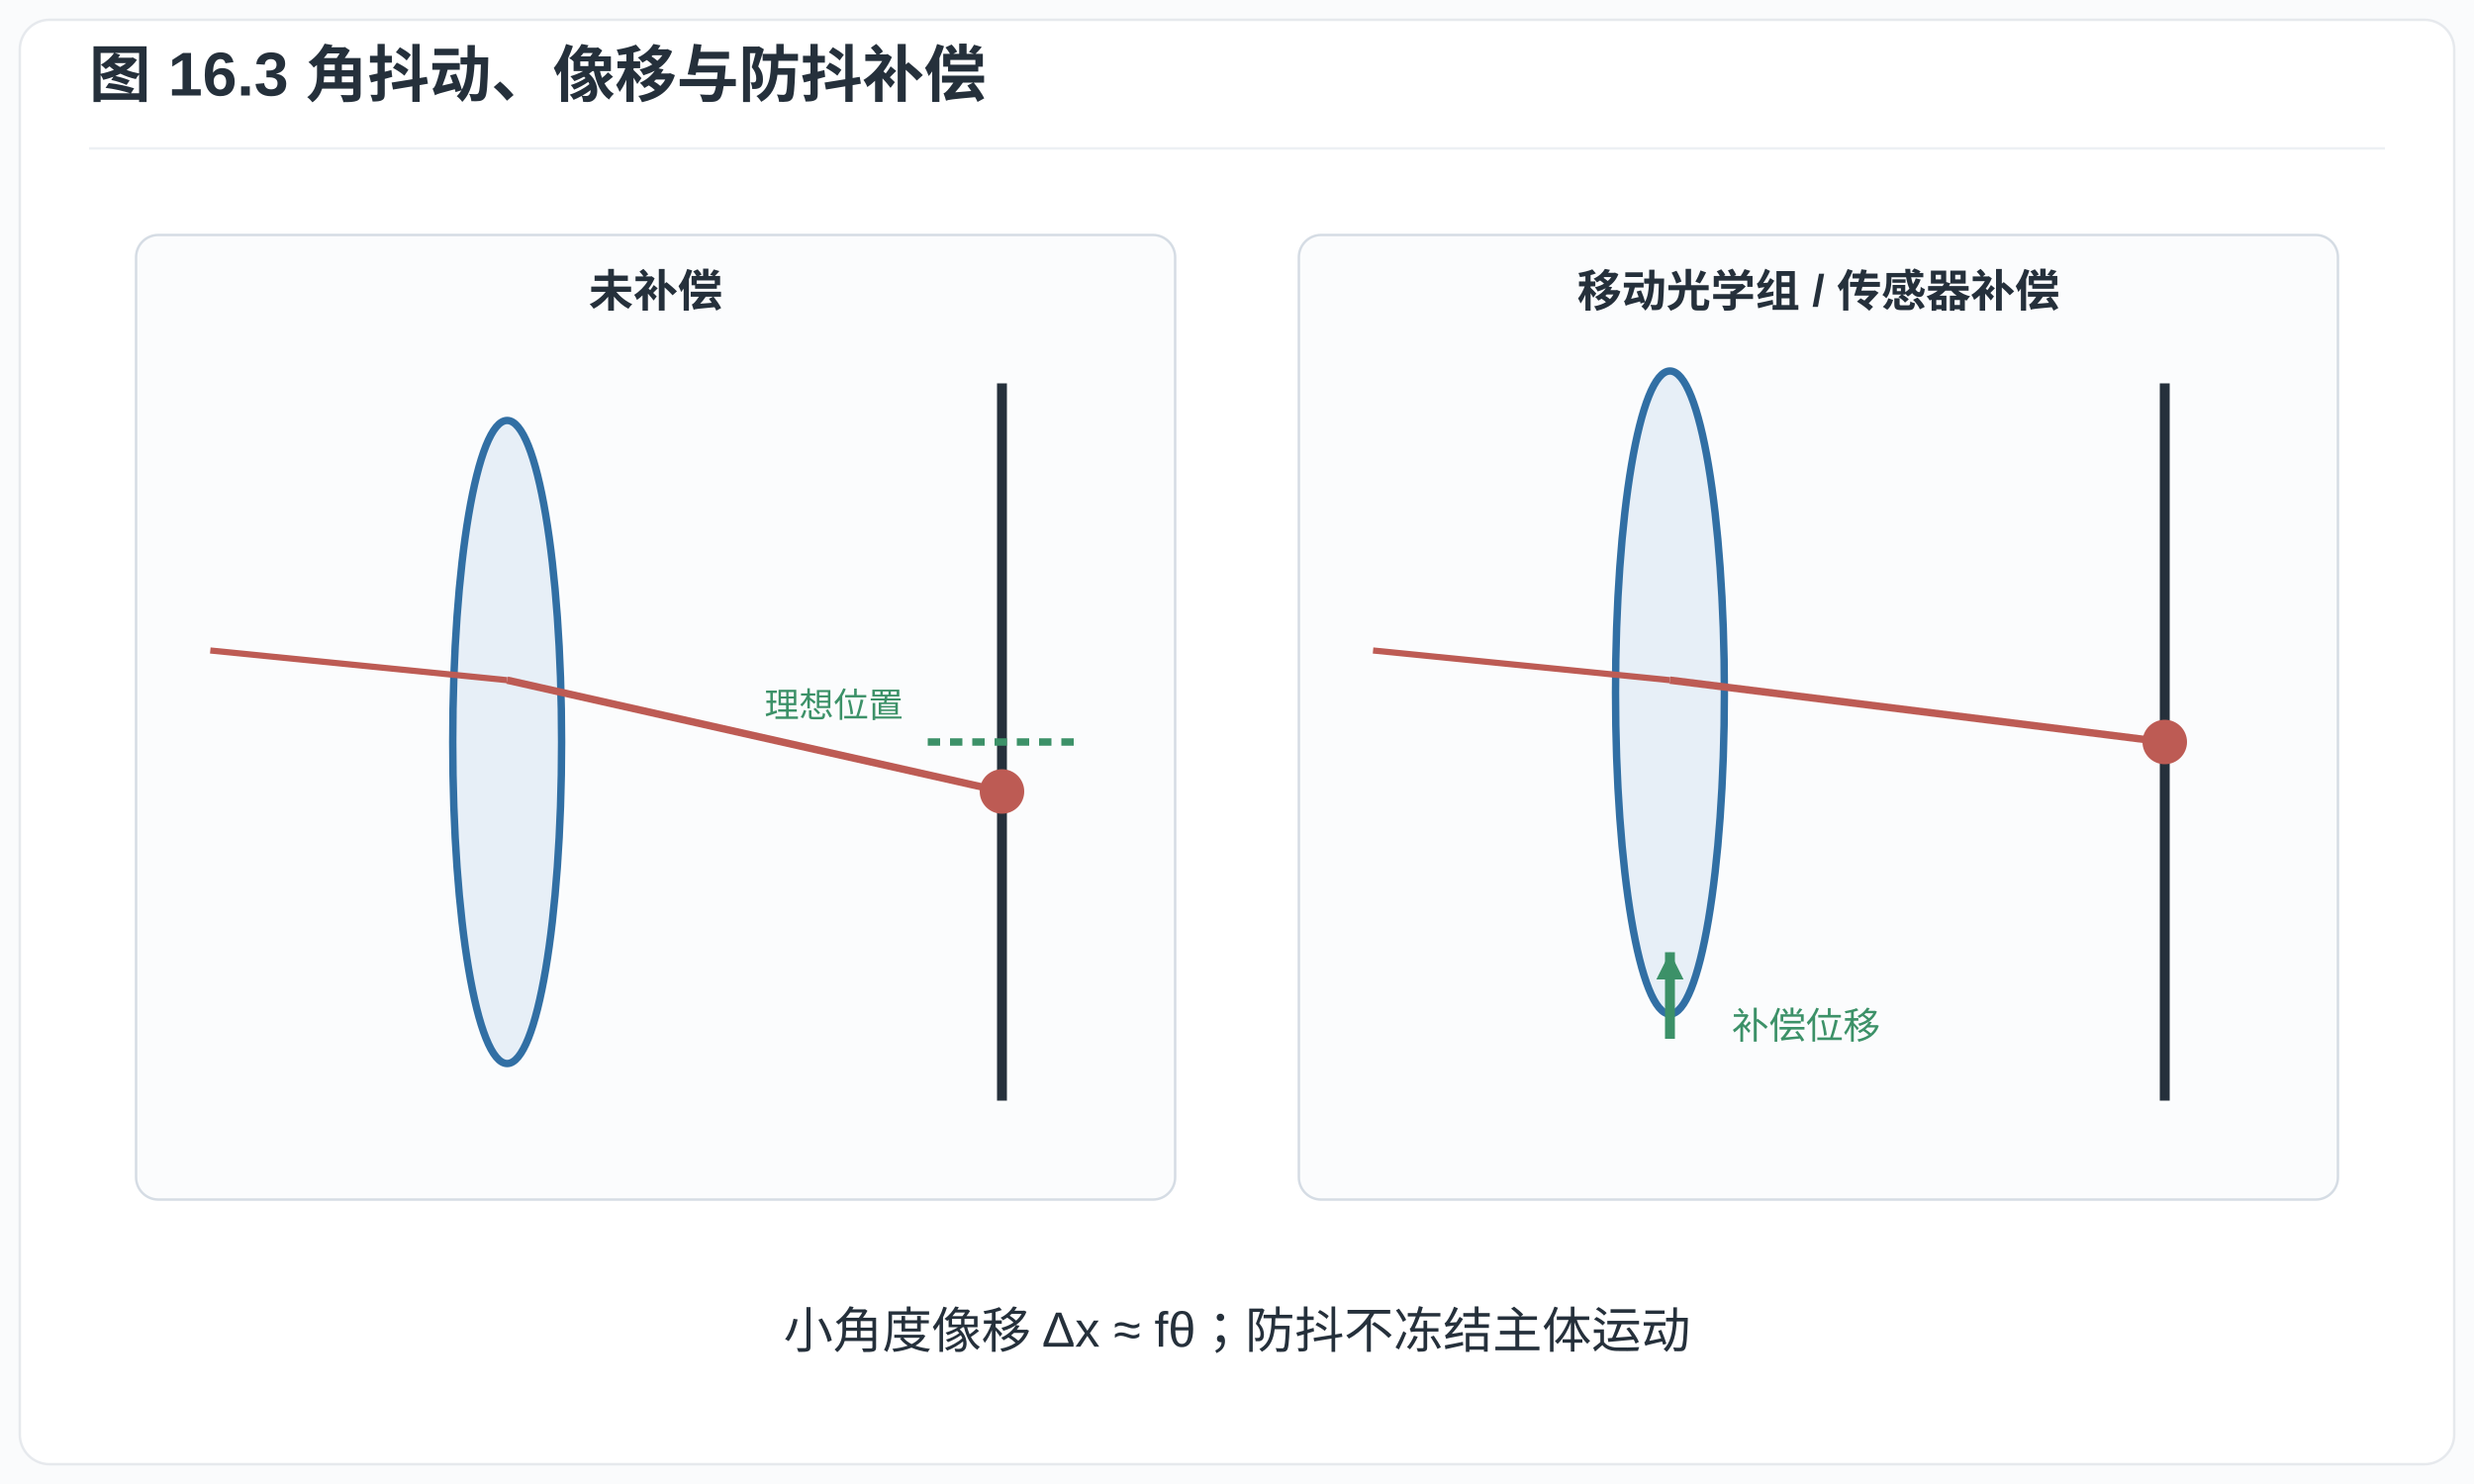
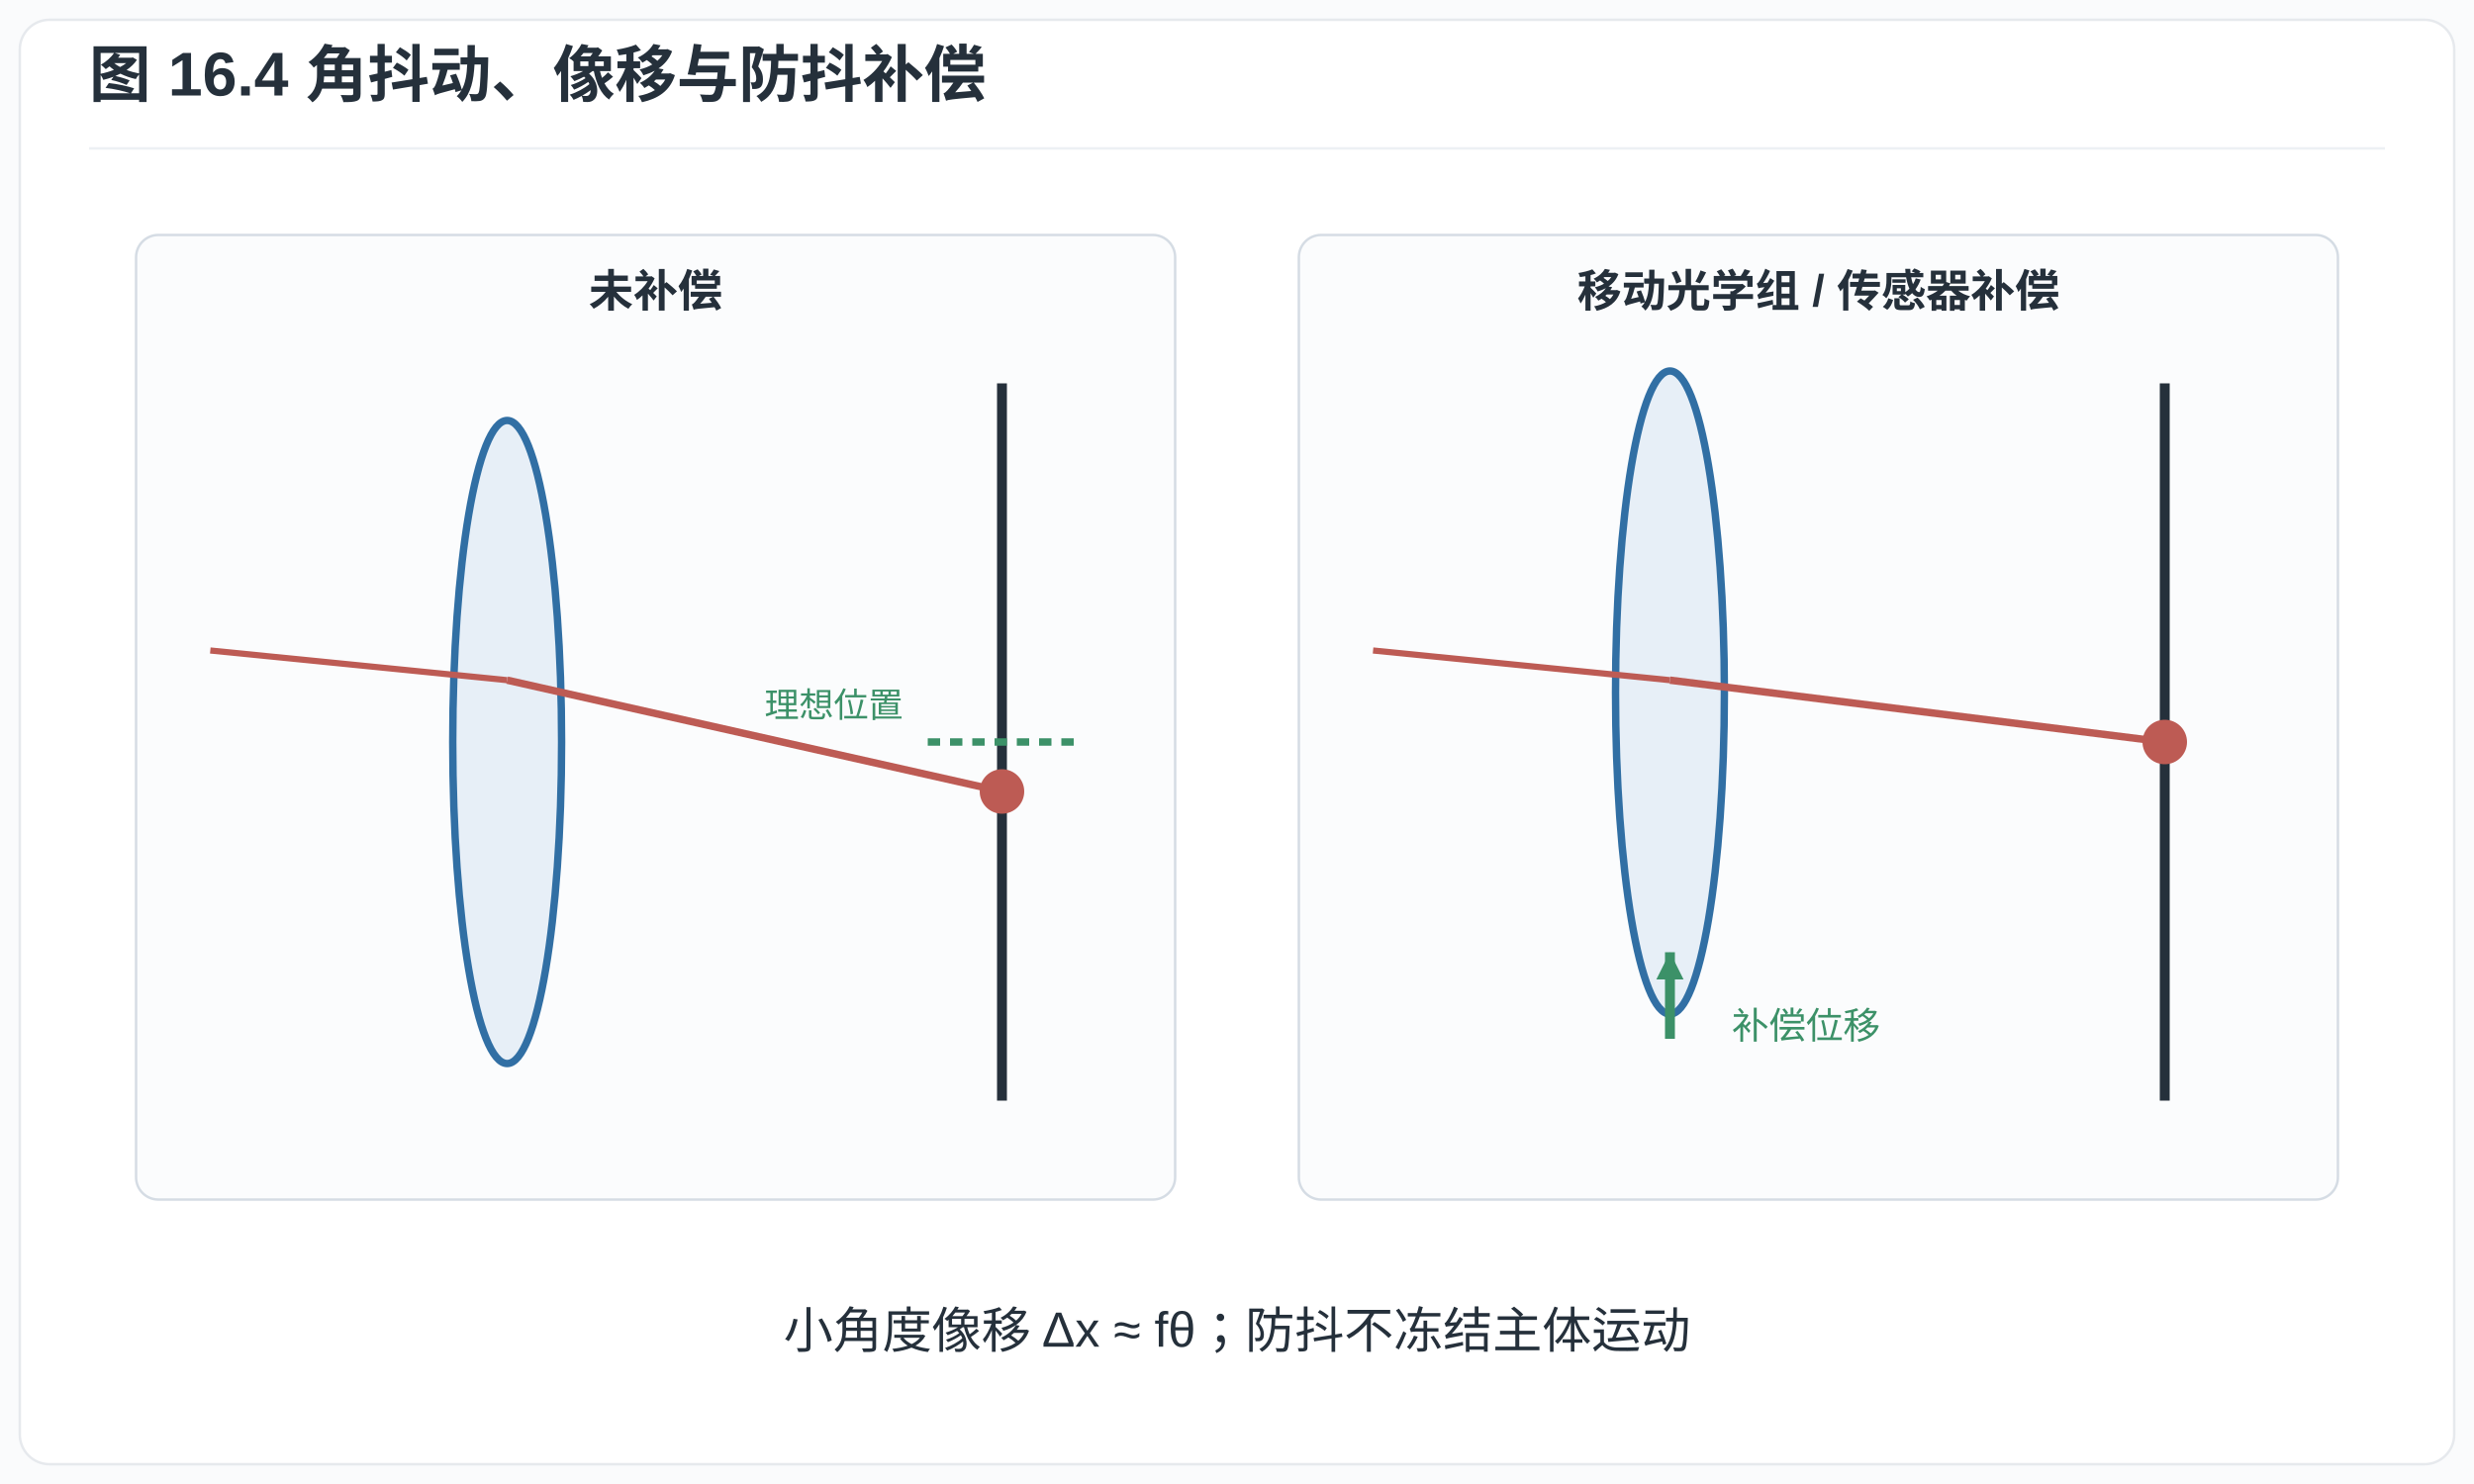
- <svg xmlns="http://www.w3.org/2000/svg" width="1000" height="600" viewBox="0 0 1000 600" role="img" aria-label="图 16.3  角抖动、像移与防抖补偿">
+ <svg xmlns="http://www.w3.org/2000/svg" width="1000" height="600" viewBox="0 0 1000 600" role="img" aria-label="图 16.4  角抖动、像移与防抖补偿">
  <defs>
    <marker id="arrow" markerWidth="9" markerHeight="9" refX="7" refY="3" orient="auto" markerUnits="strokeWidth">
      <path d="M0,0 L0,6 L8,3 z" fill="context-stroke" />
    </marker>
    <marker id="arrow-open" markerWidth="9" markerHeight="9" refX="7" refY="3" orient="auto" markerUnits="strokeWidth">
      <path d="M0,0 L8,3 L0,6" fill="none" stroke="context-stroke" />
    </marker>
  </defs>
  <rect width="1000" height="600" fill="#fafbfc" />
  <rect x="8" y="8" width="984" height="584" rx="12" fill="#fff" stroke="#e6e9ed" />
-   <text x="36.00" y="39.00" fill="#25303b" font-size="25" font-weight="600" text-anchor="start" font-family="Arial, PingFang SC, Hiragino Sans GB, sans-serif">图 16.3  角抖动、像移与防抖补偿</text>
+   <text x="36.00" y="39.00" fill="#25303b" font-size="25" font-weight="600" text-anchor="start" font-family="Arial, PingFang SC, Hiragino Sans GB, sans-serif">图 16.4  角抖动、像移与防抖补偿</text>
  <line x1="36.00" y1="60.00" x2="964.00" y2="60.00" stroke="#edf0f4" stroke-width="1" opacity="1.0" />
  <rect x="55.00" y="95.00" width="420.00" height="390.00" rx="9" fill="#fbfcfd" stroke="#d5dce4" stroke-width="1" opacity="1.0" />
  <text x="265.00" y="124.00" fill="#25303b" font-size="18" font-weight="600" text-anchor="middle" font-family="Arial, PingFang SC, Hiragino Sans GB, sans-serif">未补偿</text>
  <rect x="525.00" y="95.00" width="420.00" height="390.00" rx="9" fill="#fbfcfd" stroke="#d5dce4" stroke-width="1" opacity="1.0" />
  <text x="735.00" y="124.00" fill="#25303b" font-size="18" font-weight="600" text-anchor="middle" font-family="Arial, PingFang SC, Hiragino Sans GB, sans-serif">移动光学组 / 传感器补偿</text>
  <ellipse cx="205.00" cy="300.00" rx="22.00" ry="130.00" fill="#e7eff7" stroke="#316fa4" stroke-width="3" opacity="1.0" />
  <line x1="405.00" y1="155.00" x2="405.00" y2="445.00" stroke="#25303b" stroke-width="4" opacity="1.0" />
  <line x1="85.00" y1="263.00" x2="205.00" y2="275.00" stroke="#bd5b54" stroke-width="2.5" opacity="1.0" />
  <line x1="205.00" y1="275.00" x2="405.00" y2="320.00" stroke="#bd5b54" stroke-width="3" opacity="1.0" />
  <circle cx="405.00" cy="320.00" r="8.00" fill="#bd5b54" stroke="#bd5b54" stroke-width="2" opacity="1.0" />
  <line x1="375.00" y1="300.00" x2="435.00" y2="300.00" stroke="#3c9168" stroke-width="3" opacity="1.0" stroke-dasharray="5 4" />
  <text x="365.00" y="290.00" fill="#3c9168" font-size="14" font-weight="400" text-anchor="end" font-family="Arial, PingFang SC, Hiragino Sans GB, sans-serif">理想位置</text>
  <ellipse cx="675.00" cy="280.00" rx="22.00" ry="130.00" fill="#e7eff7" stroke="#316fa4" stroke-width="3" opacity="1.0" />
  <line x1="875.00" y1="155.00" x2="875.00" y2="445.00" stroke="#25303b" stroke-width="4" opacity="1.0" />
  <line x1="555.00" y1="263.00" x2="675.00" y2="275.00" stroke="#bd5b54" stroke-width="2.5" opacity="1.0" />
  <line x1="675.00" y1="275.00" x2="875.00" y2="300.00" stroke="#bd5b54" stroke-width="3" opacity="1.0" />
  <circle cx="875.00" cy="300.00" r="8.00" fill="#bd5b54" stroke="#bd5b54" stroke-width="2" opacity="1.0" />
  <defs>
    <marker id="arrow-3c9168-4" markerWidth="13" markerHeight="13" refX="12" refY="6.5" orient="auto" markerUnits="userSpaceOnUse">
      <path d="M1 1L12 6.5L1 12Z" fill="#3c9168" />
    </marker>
  </defs>
  <line x1="675.00" y1="420.00" x2="675.00" y2="385.00" stroke="#3c9168" stroke-width="4" opacity="1.0" marker-end="url(#arrow-3c9168-4)" />
  <text x="700.00" y="420.00" fill="#3c9168" font-size="15" font-weight="400" text-anchor="start" font-family="Arial, PingFang SC, Hiragino Sans GB, sans-serif">补偿位移</text>
  <text x="500.00" y="545.00" fill="#25303b" font-size="20" font-weight="400" text-anchor="middle" font-family="Arial, PingFang SC, Hiragino Sans GB, sans-serif">小角度像移 Δx ≈ fθ；防抖不冻结主体运动</text>
</svg>
